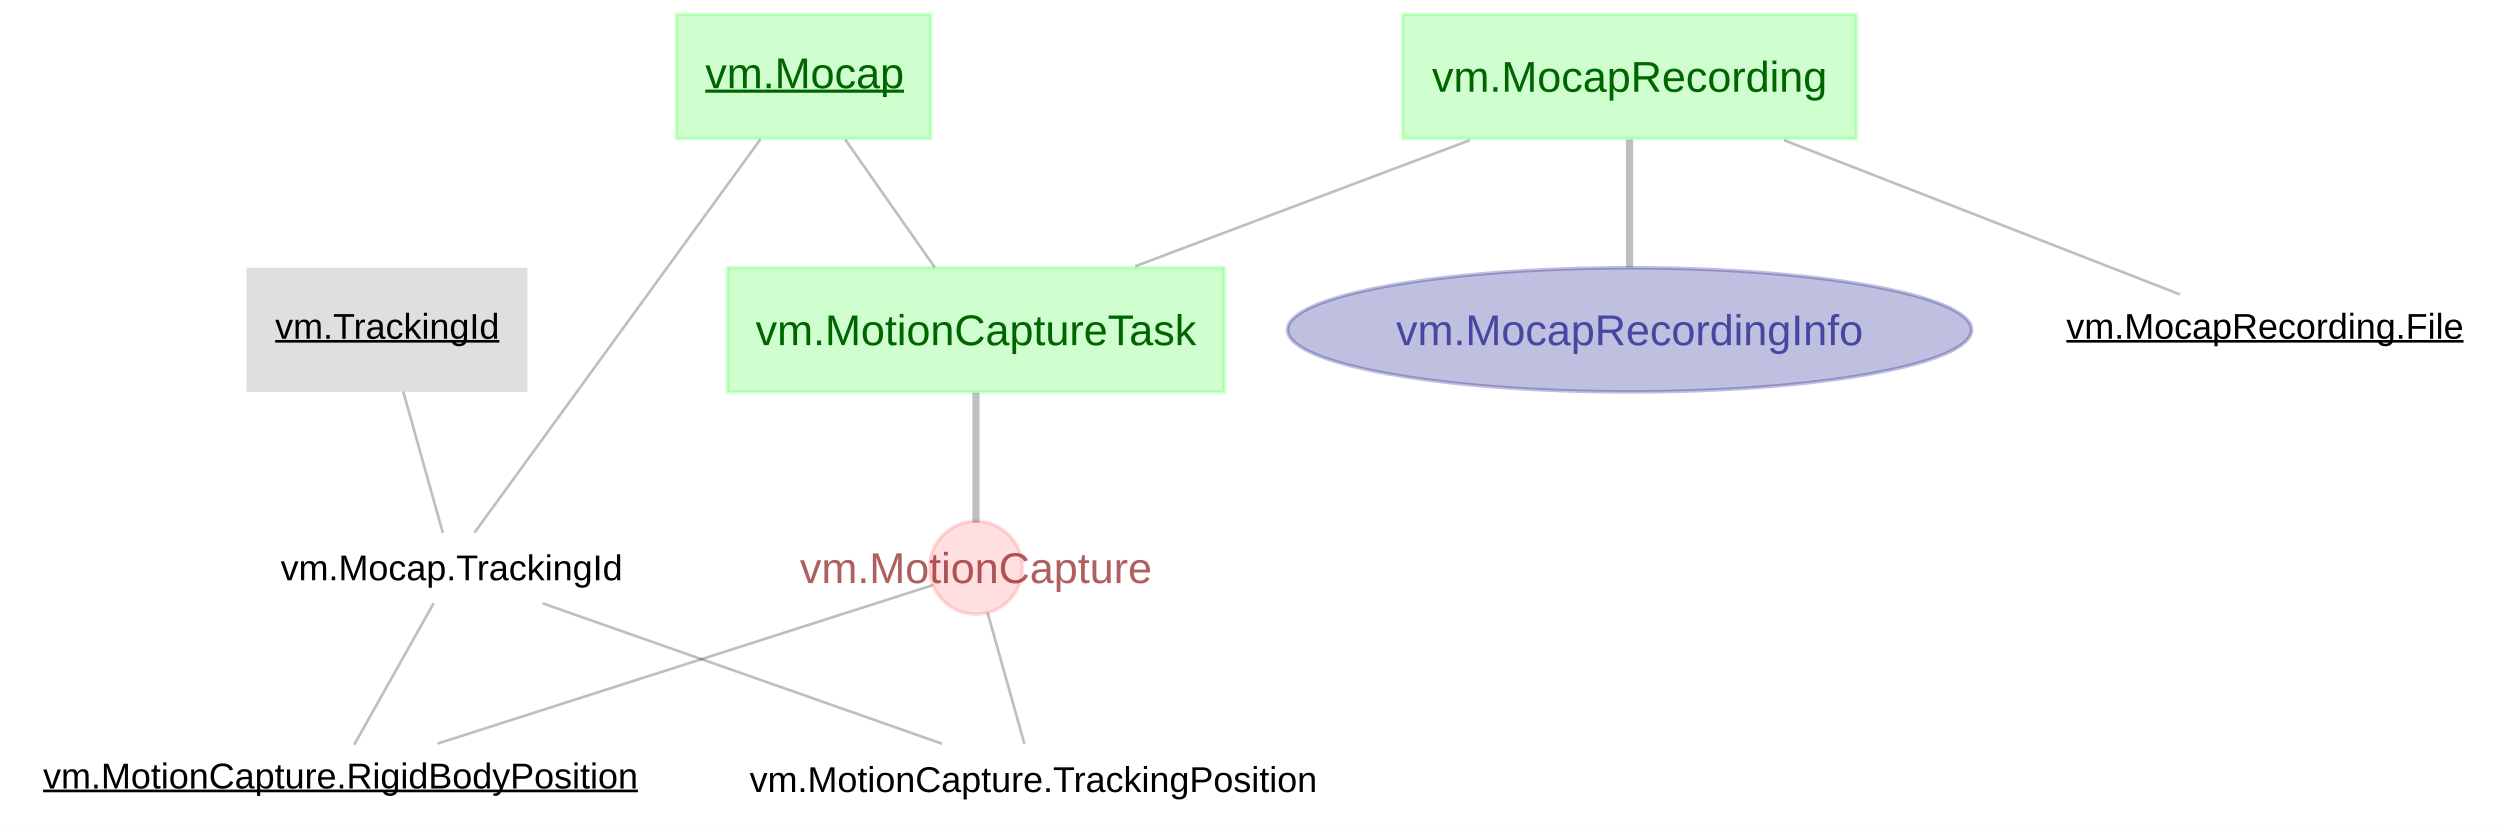
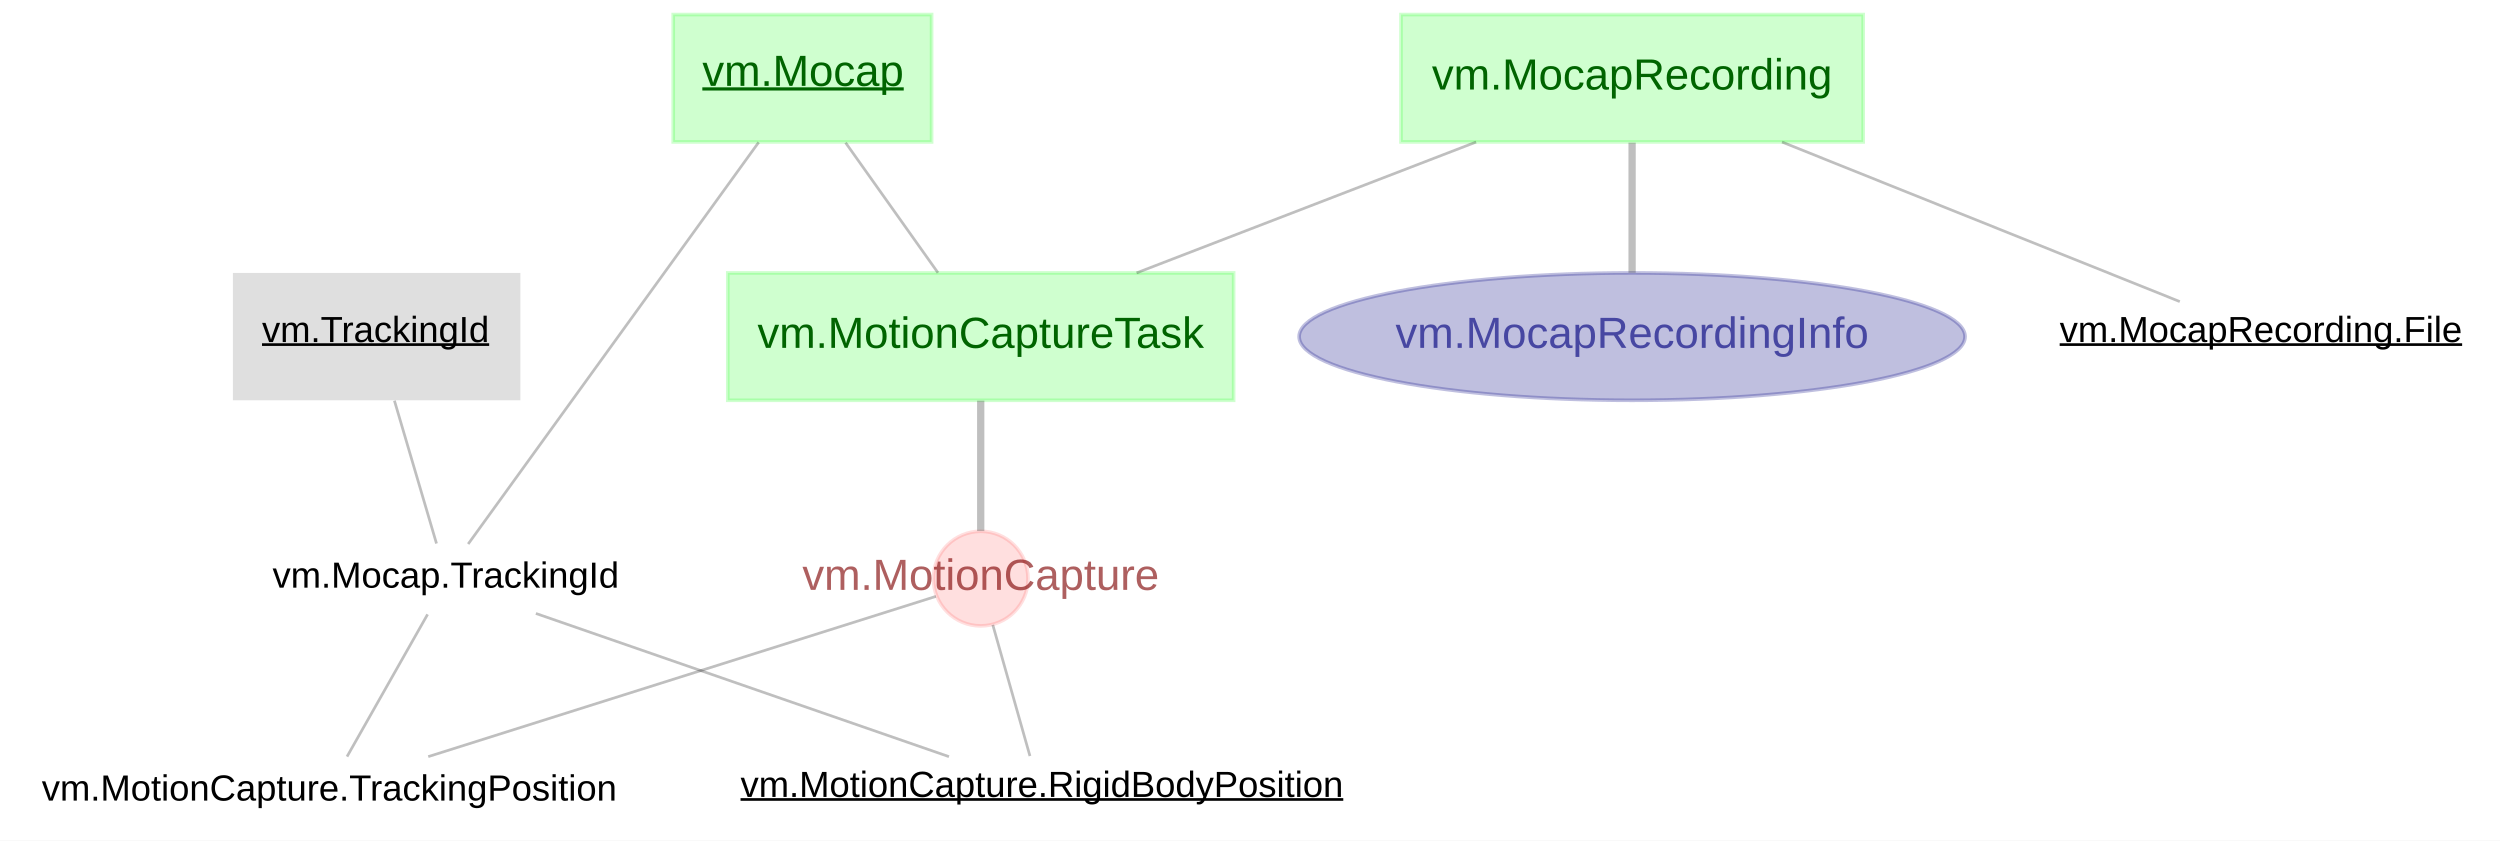
- <svg xmlns="http://www.w3.org/2000/svg" xmlns:xlink="http://www.w3.org/1999/xlink" width="696pt" height="231pt" viewBox="0.00 0.00 696.12 231.04">
-   <g id="graph0" class="graph" transform="scale(1 1) rotate(0) translate(4 227.04)">
-     <polygon fill="white" stroke="none" points="-4,4 -4,-227.04 692.12,-227.04 692.12,4 -4,4" />
+ <svg xmlns="http://www.w3.org/2000/svg" xmlns:xlink="http://www.w3.org/1999/xlink" width="687pt" height="231pt" viewBox="0.00 0.00 687.00 231.00">
+   <g id="graph0" class="graph" transform="scale(1 1) rotate(0) translate(4 227)">
+     <polygon fill="white" stroke="transparent" points="-4,4 -4,-227 683,-227 683,4 -4,4" />
    <g id="node1" class="node">
      <g id="a_node1">
-         <a xlink:title="mocap_name            ------------------------------ description=&quot;&quot;        ">
-           <polygon fill="#00ff00" fill-opacity="0.188" stroke="#00ff00" stroke-opacity="0.188" points="255.12,-223.04 184.38,-223.04 184.38,-188.48 255.12,-188.48 255.12,-223.04" />
-           <text text-anchor="start" x="192.38" y="-202.49" font-family="arial" text-decoration="underline" font-size="12.00" fill="darkgreen">vm.Mocap</text>
+         <a xlink:title="→ vm.MotionCapture → vm.Mocap.TrackingId ------------------------------ frame_index           timestamps            x_pos                 y_pos                 z_pos                 INDEX (frame_index) INDEX (timestamps) INDEX (x_pos) INDEX (y_pos) INDEX (z_pos) ">
+           <polygon fill="transparent" stroke="transparent" points="173,-19 0,-19 0,0 173,0 173,-19" />
+           <text text-anchor="middle" x="86.5" y="-7" font-family="arial" font-size="10.00">vm.MotionCapture.TrackingPosition</text>
        </a>
      </g>
    </g>
-     <g id="node3" class="node">
-       <g id="a_node3">
+     <g id="node2" class="node">
+       <g id="a_node2">
+         <a xlink:title="tracking_id           ------------------------------ uid=&quot;&quot;                description=&quot;&quot;        ">
+           <polygon fill="#000000" fill-opacity="0.125" stroke="transparent" points="139,-152 60,-152 60,-117 139,-117 139,-152" />
+           <text text-anchor="start" x="68" y="-133" font-family="arial" text-decoration="underline" font-size="10.00">vm.TrackingId</text>
+         </a>
+       </g>
+     </g>
+     <g id="node10" class="node">
+       <g id="a_node10">
        <a xlink:title="→ vm.Mocap → vm.TrackingId ">
-           <polygon fill="none" stroke="none" points="177,-78.96 66.5,-78.96 66.5,-58.96 177,-58.96 177,-78.96" />
-           <text text-anchor="middle" x="121.75" y="-65.46" font-family="arial" font-size="10.00">vm.Mocap.TrackingId</text>
+           <polygon fill="transparent" stroke="transparent" points="174,-77.5 63,-77.5 63,-58.5 174,-58.5 174,-77.5" />
+           <text text-anchor="middle" x="118.5" y="-65.5" font-family="arial" font-size="10.00">vm.Mocap.TrackingId</text>
        </a>
      </g>
    </g>
    <g id="edge1" class="edge">
-       <path fill="none" stroke="#000000" stroke-width="0.75" stroke-opacity="0.251" d="M207.73,-188.23C186.78,-159.41 144.25,-100.9 128.13,-78.74" />
+       <path fill="none" stroke="#000000" stroke-width="0.75" stroke-opacity="0.251" d="M104.39,-116.89C108.09,-104.35 113.01,-87.64 115.95,-77.64" />
    </g>
-     <g id="node5" class="node">
-       <g id="a_node5">
-         <a xlink:title="→ vm.MocapRecording → vm.Mocap ------------------------------ csv_path=&quot;&quot;           ">
-           <polygon fill="#00ff00" fill-opacity="0.188" stroke="#00ff00" stroke-opacity="0.188" points="336.88,-152.48 198.62,-152.48 198.62,-117.92 336.88,-117.92 336.88,-152.48" />
-           <text text-anchor="middle" x="267.75" y="-130.93" font-family="arial" font-size="12.00" fill="darkgreen">vm.MotionCaptureTask</text>
+     <g id="node3" class="node">
+       <g id="a_node3">
+         <a xlink:title="→ vm.MocapRecording file_id               ------------------------------ file_path             ">
+           <polygon fill="transparent" stroke="transparent" points="679,-144 554,-144 554,-125 679,-125 679,-144" />
+           <text text-anchor="start" x="562" y="-133" font-family="arial" text-decoration="underline" font-size="10.00">vm.MocapRecording.File</text>
+         </a>
+       </g>
+     </g>
+     <g id="node4" class="node">
+       <g id="a_node4">
+         <a xlink:title="→ `roselab_scan`.`scan` ------------------------------ → `roselab_equipment`.`device` ">
+           <polygon fill="#00ff00" fill-opacity="0.188" stroke="#00ff00" stroke-opacity="0.188" points="508,-223 381,-223 381,-188 508,-188 508,-223" />
+           <text text-anchor="middle" x="444.5" y="-202.4" font-family="arial" font-size="12.00" fill="darkgreen">vm.MocapRecording</text>
        </a>
      </g>
    </g>
    <g id="edge2" class="edge">
-       <path fill="none" stroke="#000000" stroke-width="0.75" stroke-opacity="0.251" d="M231.37,-188.16C238.92,-177.38 248.71,-163.39 256.24,-152.64" />
-     </g>
-     <g id="node2" class="node">
-       <g id="a_node2">
-         <a xlink:title="→ vm.MocapRecording file_id               ------------------------------ file_path             ">
-           <polygon fill="none" stroke="none" points="688.12,-145.2 563.38,-145.2 563.38,-125.2 688.12,-125.2 688.12,-145.2" />
-           <text text-anchor="start" x="571.38" y="-132.7" font-family="arial" text-decoration="underline" font-size="10.00">vm.MocapRecording.File</text>
-         </a>
-       </g>
+       <path fill="none" stroke="#000000" stroke-width="0.75" stroke-opacity="0.251" d="M485.7,-187.97C520.09,-174.18 567.73,-155.06 595.01,-144.12" />
    </g>
    <g id="node7" class="node">
      <g id="a_node7">
-         <a xlink:title="→ vm.MotionCapture → vm.Mocap.TrackingId rigid_body            ------------------------------ frame_index           timestamps            x_pos                 y_pos                 z_pos                 qw                    qx                    qy                    qz                    roll                  pitch                 yaw                   INDEX (frame_index) INDEX (timestamps) INDEX (x_pos) INDEX (y_pos) INDEX (z_pos) INDEX (qw) INDEX (qx) INDEX (qy) INDEX (qz) INDEX (roll) INDEX (pitch) INDEX (yaw) ">
-           <polygon fill="none" stroke="none" points="179.5,-20 0,-20 0,0 179.5,0 179.5,-20" />
-           <text text-anchor="start" x="8" y="-7.5" font-family="arial" text-decoration="underline" font-size="10.00">vm.MotionCapture.RigidBodyPosition</text>
+         <a xlink:title="→ vm.MocapRecording → vm.Mocap ------------------------------ csv_path=&quot;&quot;           ">
+           <polygon fill="#00ff00" fill-opacity="0.188" stroke="#00ff00" stroke-opacity="0.188" points="335,-152 196,-152 196,-117 335,-117 335,-152" />
+           <text text-anchor="middle" x="265.5" y="-131.4" font-family="arial" font-size="12.00" fill="darkgreen">vm.MotionCaptureTask</text>
        </a>
      </g>
    </g>
    <g id="edge3" class="edge">
-       <path fill="none" stroke="#000000" stroke-width="0.75" stroke-opacity="0.251" d="M116.75,-59.06C110.7,-48.3 100.59,-30.3 94.61,-19.65" />
+       <path fill="none" stroke="#000000" stroke-width="0.75" stroke-opacity="0.251" d="M401.63,-187.97C373.39,-177.09 336.56,-162.89 308.33,-152.01" />
    </g>
    <g id="node9" class="node">
      <g id="a_node9">
-         <a xlink:title="→ vm.MotionCapture → vm.Mocap.TrackingId ------------------------------ frame_index           timestamps            x_pos                 y_pos                 z_pos                 INDEX (frame_index) INDEX (timestamps) INDEX (x_pos) INDEX (y_pos) INDEX (z_pos) ">
-           <polygon fill="none" stroke="none" points="369.75,-20 197.75,-20 197.75,0 369.75,0 369.75,-20" />
-           <text text-anchor="middle" x="283.75" y="-6.5" font-family="arial" font-size="10.00">vm.MotionCapture.TrackingPosition</text>
+         <a xlink:title="→ vm.MocapRecording ------------------------------ nframes               sampling_rate_hz      duration_s            metadata              ">
+           <ellipse fill="#00007f" fill-opacity="0.251" stroke="#00007f" stroke-opacity="0.251" cx="444.5" cy="-134.5" rx="91.5" ry="17.5" />
+           <text text-anchor="middle" x="444.5" y="-131.4" font-family="arial" font-size="12.00" fill="#00007f" fill-opacity="0.627">vm.MocapRecordingInfo</text>
        </a>
      </g>
    </g>
    <g id="edge4" class="edge">
-       <path fill="none" stroke="#000000" stroke-width="0.75" stroke-opacity="0.251" d="M147.06,-59.06C177.41,-48.39 227.96,-30.61 258.35,-19.93" />
+       <path fill="none" stroke="#000000" stroke-width="2" stroke-opacity="0.251" d="M444.5,-187.8C444.5,-176.95 444.5,-162.87 444.5,-152.05" />
    </g>
-     <g id="node4" class="node">
-       <g id="a_node4">
-         <a xlink:title="→ vm.MocapRecording ------------------------------ nframes               sampling_rate_hz      duration_s            metadata              ">
-           <ellipse fill="#00007f" fill-opacity="0.251" stroke="#00007f" stroke-opacity="0.251" cx="449.75" cy="-135.2" rx="95.24" ry="17.28" />
-           <text text-anchor="middle" x="449.75" y="-130.93" font-family="arial" font-size="12.00" fill="#00007f" fill-opacity="0.627">vm.MocapRecordingInfo</text>
-         </a>
-       </g>
-     </g>
-     <g id="node6" class="node">
-       <g id="a_node6">
+     <g id="node5" class="node">
+       <g id="a_node5">
        <a xlink:title="→ vm.MotionCaptureTask ------------------------------ import_time           ">
-           <ellipse fill="#ff0000" fill-opacity="0.125" stroke="#ff0000" stroke-opacity="0.125" cx="267.75" cy="-68.96" rx="12.96" ry="12.96" />
-           <text text-anchor="middle" x="267.75" y="-64.69" font-family="arial" font-size="12.00" fill="#7f0000" fill-opacity="0.627">vm.MotionCapture</text>
+           <ellipse fill="#ff0000" fill-opacity="0.125" stroke="#ff0000" stroke-opacity="0.125" cx="265.5" cy="-68" rx="13" ry="13" />
+           <text text-anchor="middle" x="265.5" y="-64.9" font-family="arial" font-size="12.00" fill="#7f0000" fill-opacity="0.627">vm.MotionCapture</text>
        </a>
      </g>
    </g>
    <g id="edge5" class="edge">
-       <path fill="none" stroke="#000000" stroke-width="2" stroke-opacity="0.251" d="M267.75,-117.66C267.75,-106.36 267.75,-91.66 267.75,-81.58" />
-     </g>
-     <g id="edge6" class="edge">
-       <path fill="none" stroke="#000000" stroke-width="0.75" stroke-opacity="0.251" d="M255.79,-64.13C227.81,-55.18 157.44,-32.66 117.87,-20" />
-     </g>
-     <g id="edge7" class="edge">
-       <path fill="none" stroke="#000000" stroke-width="0.75" stroke-opacity="0.251" d="M270.99,-56.43C274.02,-45.64 278.49,-29.74 281.25,-19.9" />
+       <path fill="none" stroke="#000000" stroke-width="0.75" stroke-opacity="0.251" d="M253.2,-63.12C224.6,-54.09 153.11,-31.53 113.68,-19.08" />
    </g>
    <g id="node8" class="node">
      <g id="a_node8">
-         <a xlink:title="→ `roselab_scan`.`scan` ------------------------------ → `roselab_equipment`.`device` ">
-           <polygon fill="#00ff00" fill-opacity="0.188" stroke="#00ff00" stroke-opacity="0.188" points="512.88,-223.04 386.62,-223.04 386.62,-188.48 512.88,-188.48 512.88,-223.04" />
-           <text text-anchor="middle" x="449.75" y="-201.49" font-family="arial" font-size="12.00" fill="darkgreen">vm.MocapRecording</text>
+         <a xlink:title="→ vm.MotionCapture → vm.Mocap.TrackingId rigid_body            ------------------------------ frame_index           timestamps            x_pos                 y_pos                 z_pos                 qw                    qx                    qy                    qz                    roll                  pitch                 yaw                   INDEX (frame_index) INDEX (timestamps) INDEX (x_pos) INDEX (y_pos) INDEX (z_pos) INDEX (qw) INDEX (qx) INDEX (qy) INDEX (qz) INDEX (roll) INDEX (pitch) INDEX (yaw) ">
+           <polygon fill="transparent" stroke="transparent" points="371.5,-19 191.5,-19 191.5,0 371.5,0 371.5,-19" />
+           <text text-anchor="start" x="199.5" y="-8" font-family="arial" text-decoration="underline" font-size="10.00">vm.MotionCapture.RigidBodyPosition</text>
        </a>
      </g>
    </g>
-     <g id="edge8" class="edge">
-       <path fill="none" stroke="#000000" stroke-width="0.75" stroke-opacity="0.251" d="M492.8,-187.99C527.61,-174.43 575.23,-155.88 603.02,-145.05" />
+     <g id="edge6" class="edge">
+       <path fill="none" stroke="#000000" stroke-width="0.75" stroke-opacity="0.251" d="M268.82,-55.29C271.85,-44.56 276.29,-28.91 279.03,-19.24" />
    </g>
-     <g id="edge9" class="edge">
-       <path fill="none" stroke="#000000" stroke-width="2" stroke-opacity="0.251" d="M449.75,-188.16C449.75,-177.38 449.75,-163.39 449.75,-152.64" />
-     </g>
-     <g id="edge10" class="edge">
-       <path fill="none" stroke="#000000" stroke-width="0.75" stroke-opacity="0.251" d="M405.23,-187.99C376.92,-177.32 340.41,-163.57 312.13,-152.92" />
-     </g>
-     <g id="node10" class="node">
-       <g id="a_node10">
-         <a xlink:title="tracking_id           ------------------------------ uid=&quot;&quot;                description=&quot;&quot;        ">
-           <polygon fill="#000000" fill-opacity="0.125" stroke="none" points="142.88,-152.48 64.62,-152.48 64.62,-117.92 142.88,-117.92 142.88,-152.48" />
-           <text text-anchor="start" x="72.62" y="-132.7" font-family="arial" text-decoration="underline" font-size="10.00">vm.TrackingId</text>
+     <g id="node6" class="node">
+       <g id="a_node6">
+         <a xlink:title="mocap_name            ------------------------------ description=&quot;&quot;        ">
+           <polygon fill="#00ff00" fill-opacity="0.188" stroke="#00ff00" stroke-opacity="0.188" points="252,-223 181,-223 181,-188 252,-188 252,-223" />
+           <text text-anchor="start" x="189" y="-203.4" font-family="arial" text-decoration="underline" font-size="12.00" fill="darkgreen">vm.Mocap</text>
        </a>
      </g>
    </g>
+     <g id="edge7" class="edge">
+       <path fill="none" stroke="#000000" stroke-width="0.75" stroke-opacity="0.251" d="M228.36,-187.8C236.07,-176.95 246.07,-162.87 253.75,-152.05" />
+     </g>
+     <g id="edge8" class="edge">
+       <path fill="none" stroke="#000000" stroke-width="0.75" stroke-opacity="0.251" d="M204.48,-187.89C183.43,-158.77 140.58,-99.53 124.65,-77.5" />
+     </g>
+     <g id="edge9" class="edge">
+       <path fill="none" stroke="#000000" stroke-width="2" stroke-opacity="0.251" d="M265.5,-116.89C265.5,-105.69 265.5,-91.17 265.5,-81.07" />
+     </g>
+     <g id="edge10" class="edge">
+       <path fill="none" stroke="#000000" stroke-width="0.75" stroke-opacity="0.251" d="M113.5,-58.17C107.45,-47.5 97.34,-29.65 91.36,-19.08" />
+     </g>
    <g id="edge11" class="edge">
-       <path fill="none" stroke="#000000" stroke-width="0.75" stroke-opacity="0.251" d="M108.29,-117.99C111.79,-105.5 116.49,-88.72 119.31,-78.66" />
+       <path fill="none" stroke="#000000" stroke-width="0.75" stroke-opacity="0.251" d="M143.26,-58.42C173.98,-47.77 226.07,-29.71 256.78,-19.07" />
    </g>
  </g>
</svg>
